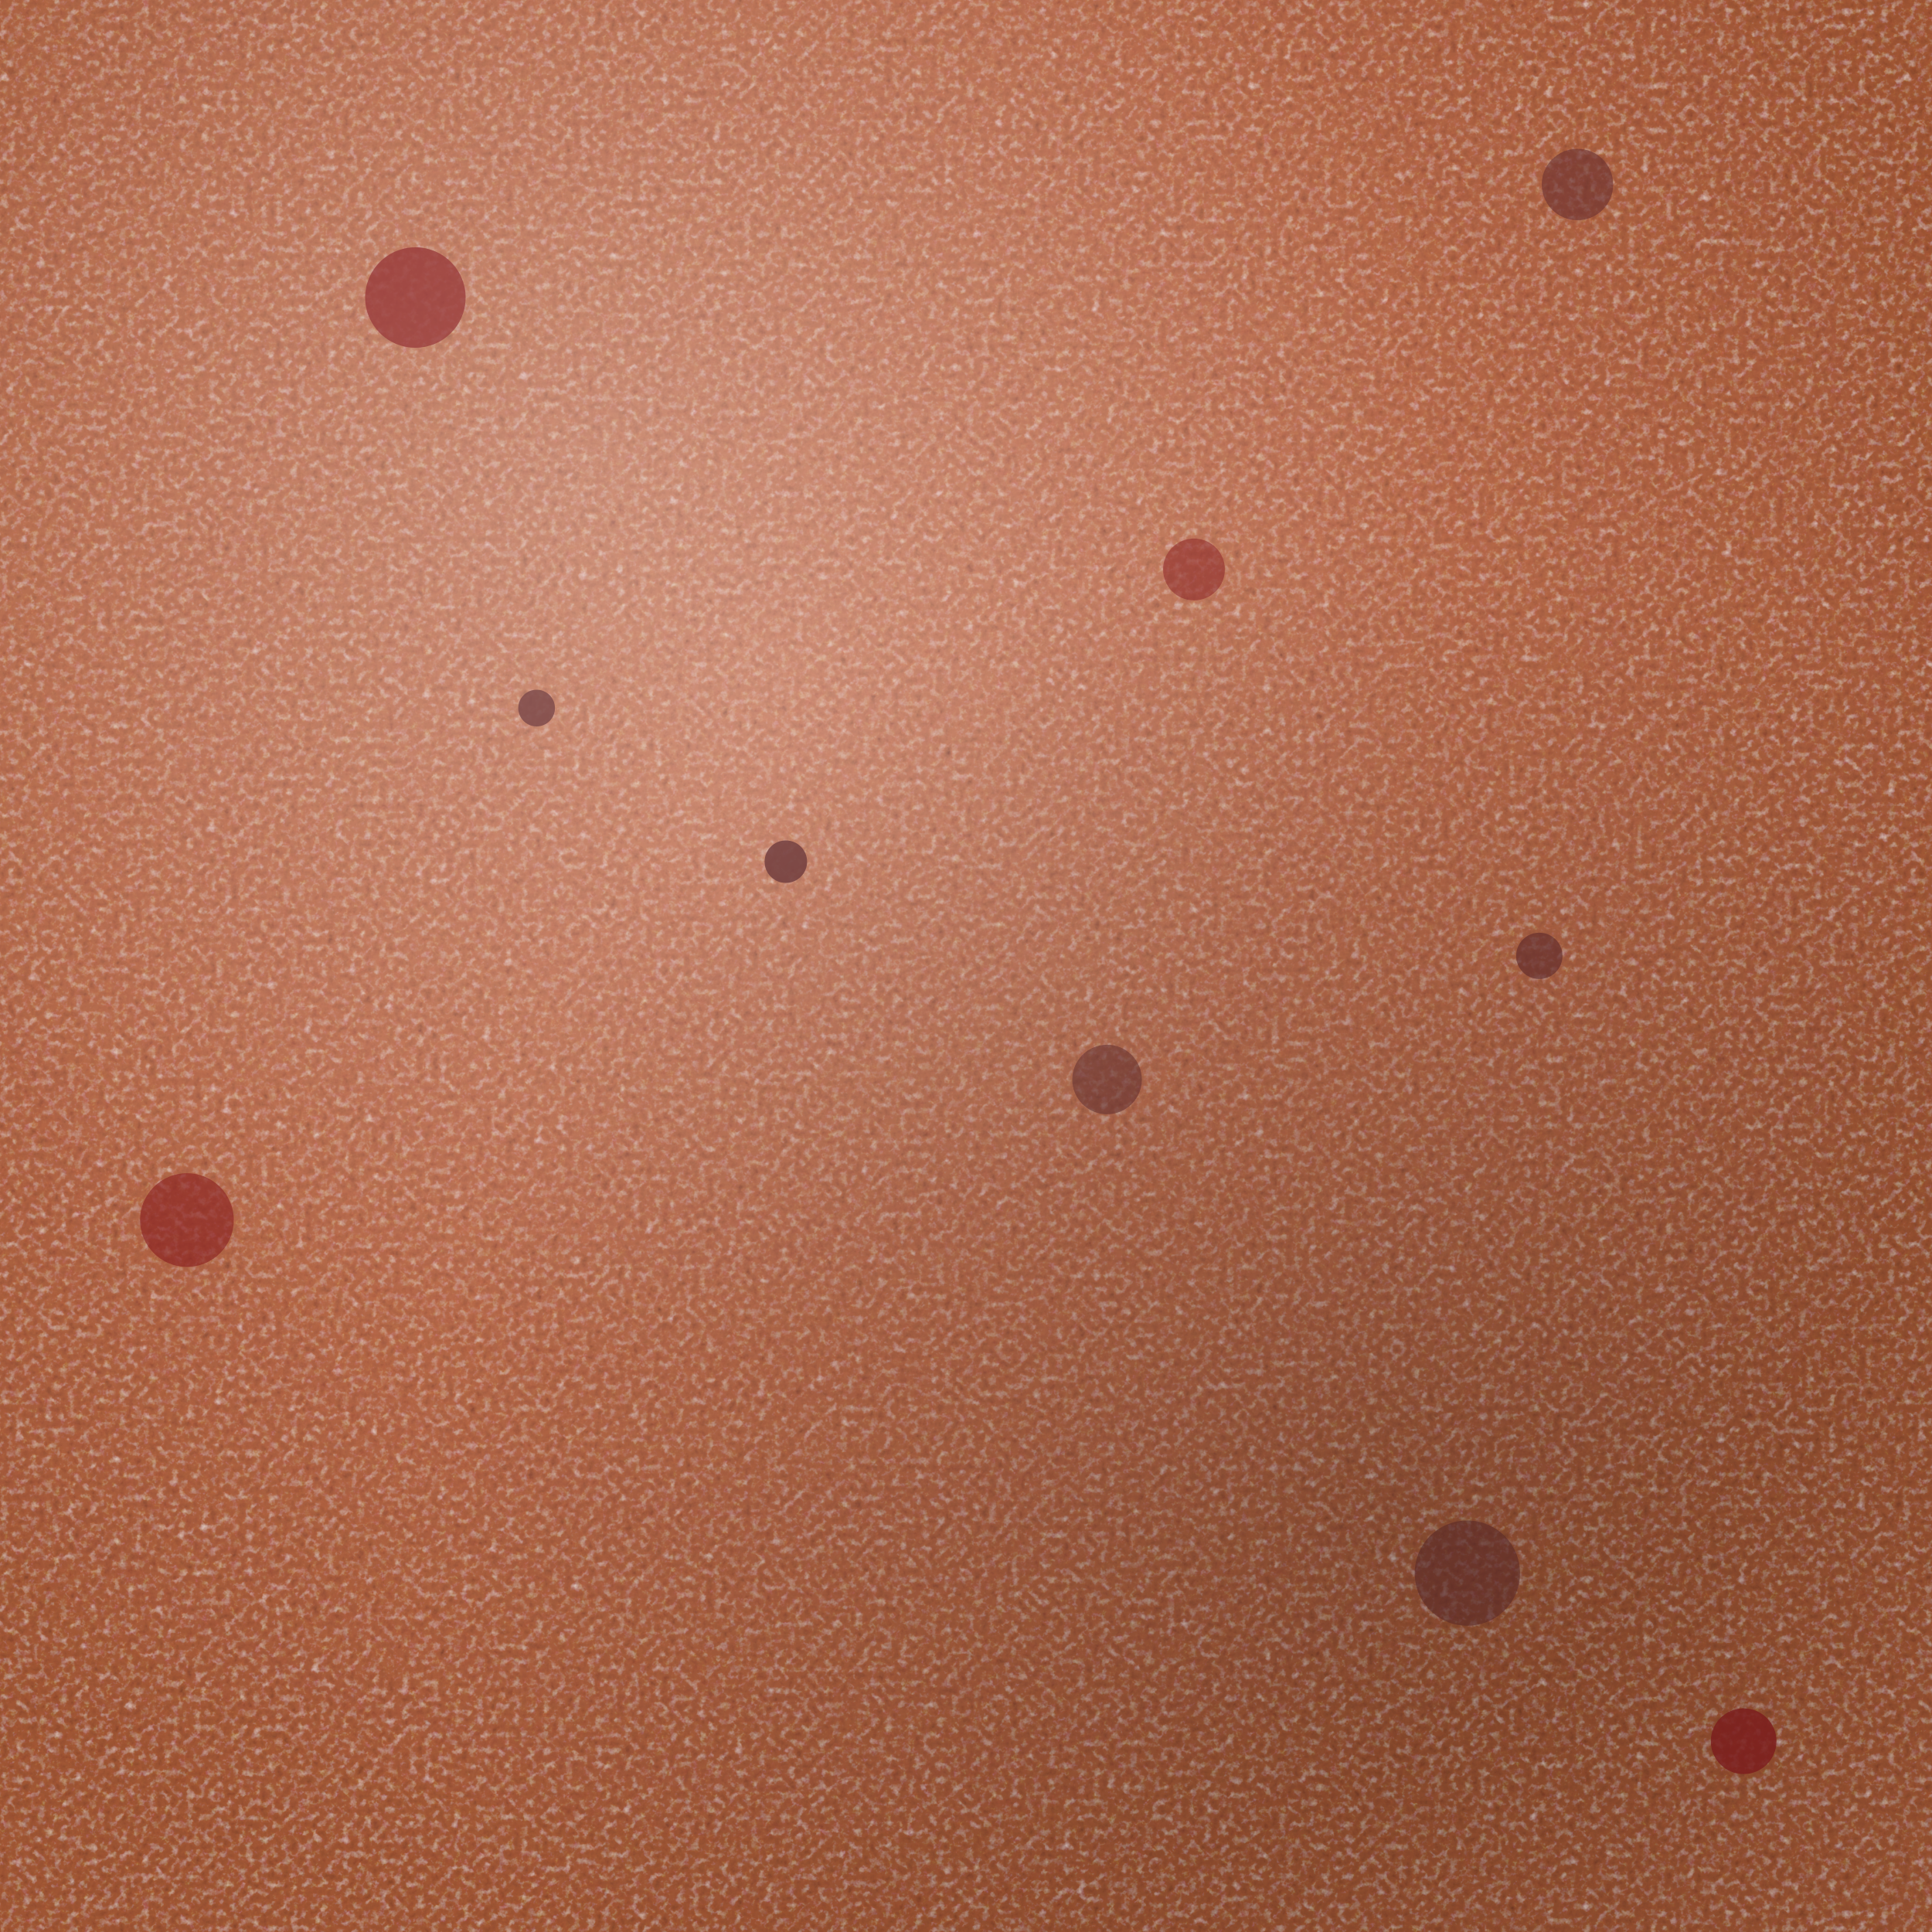
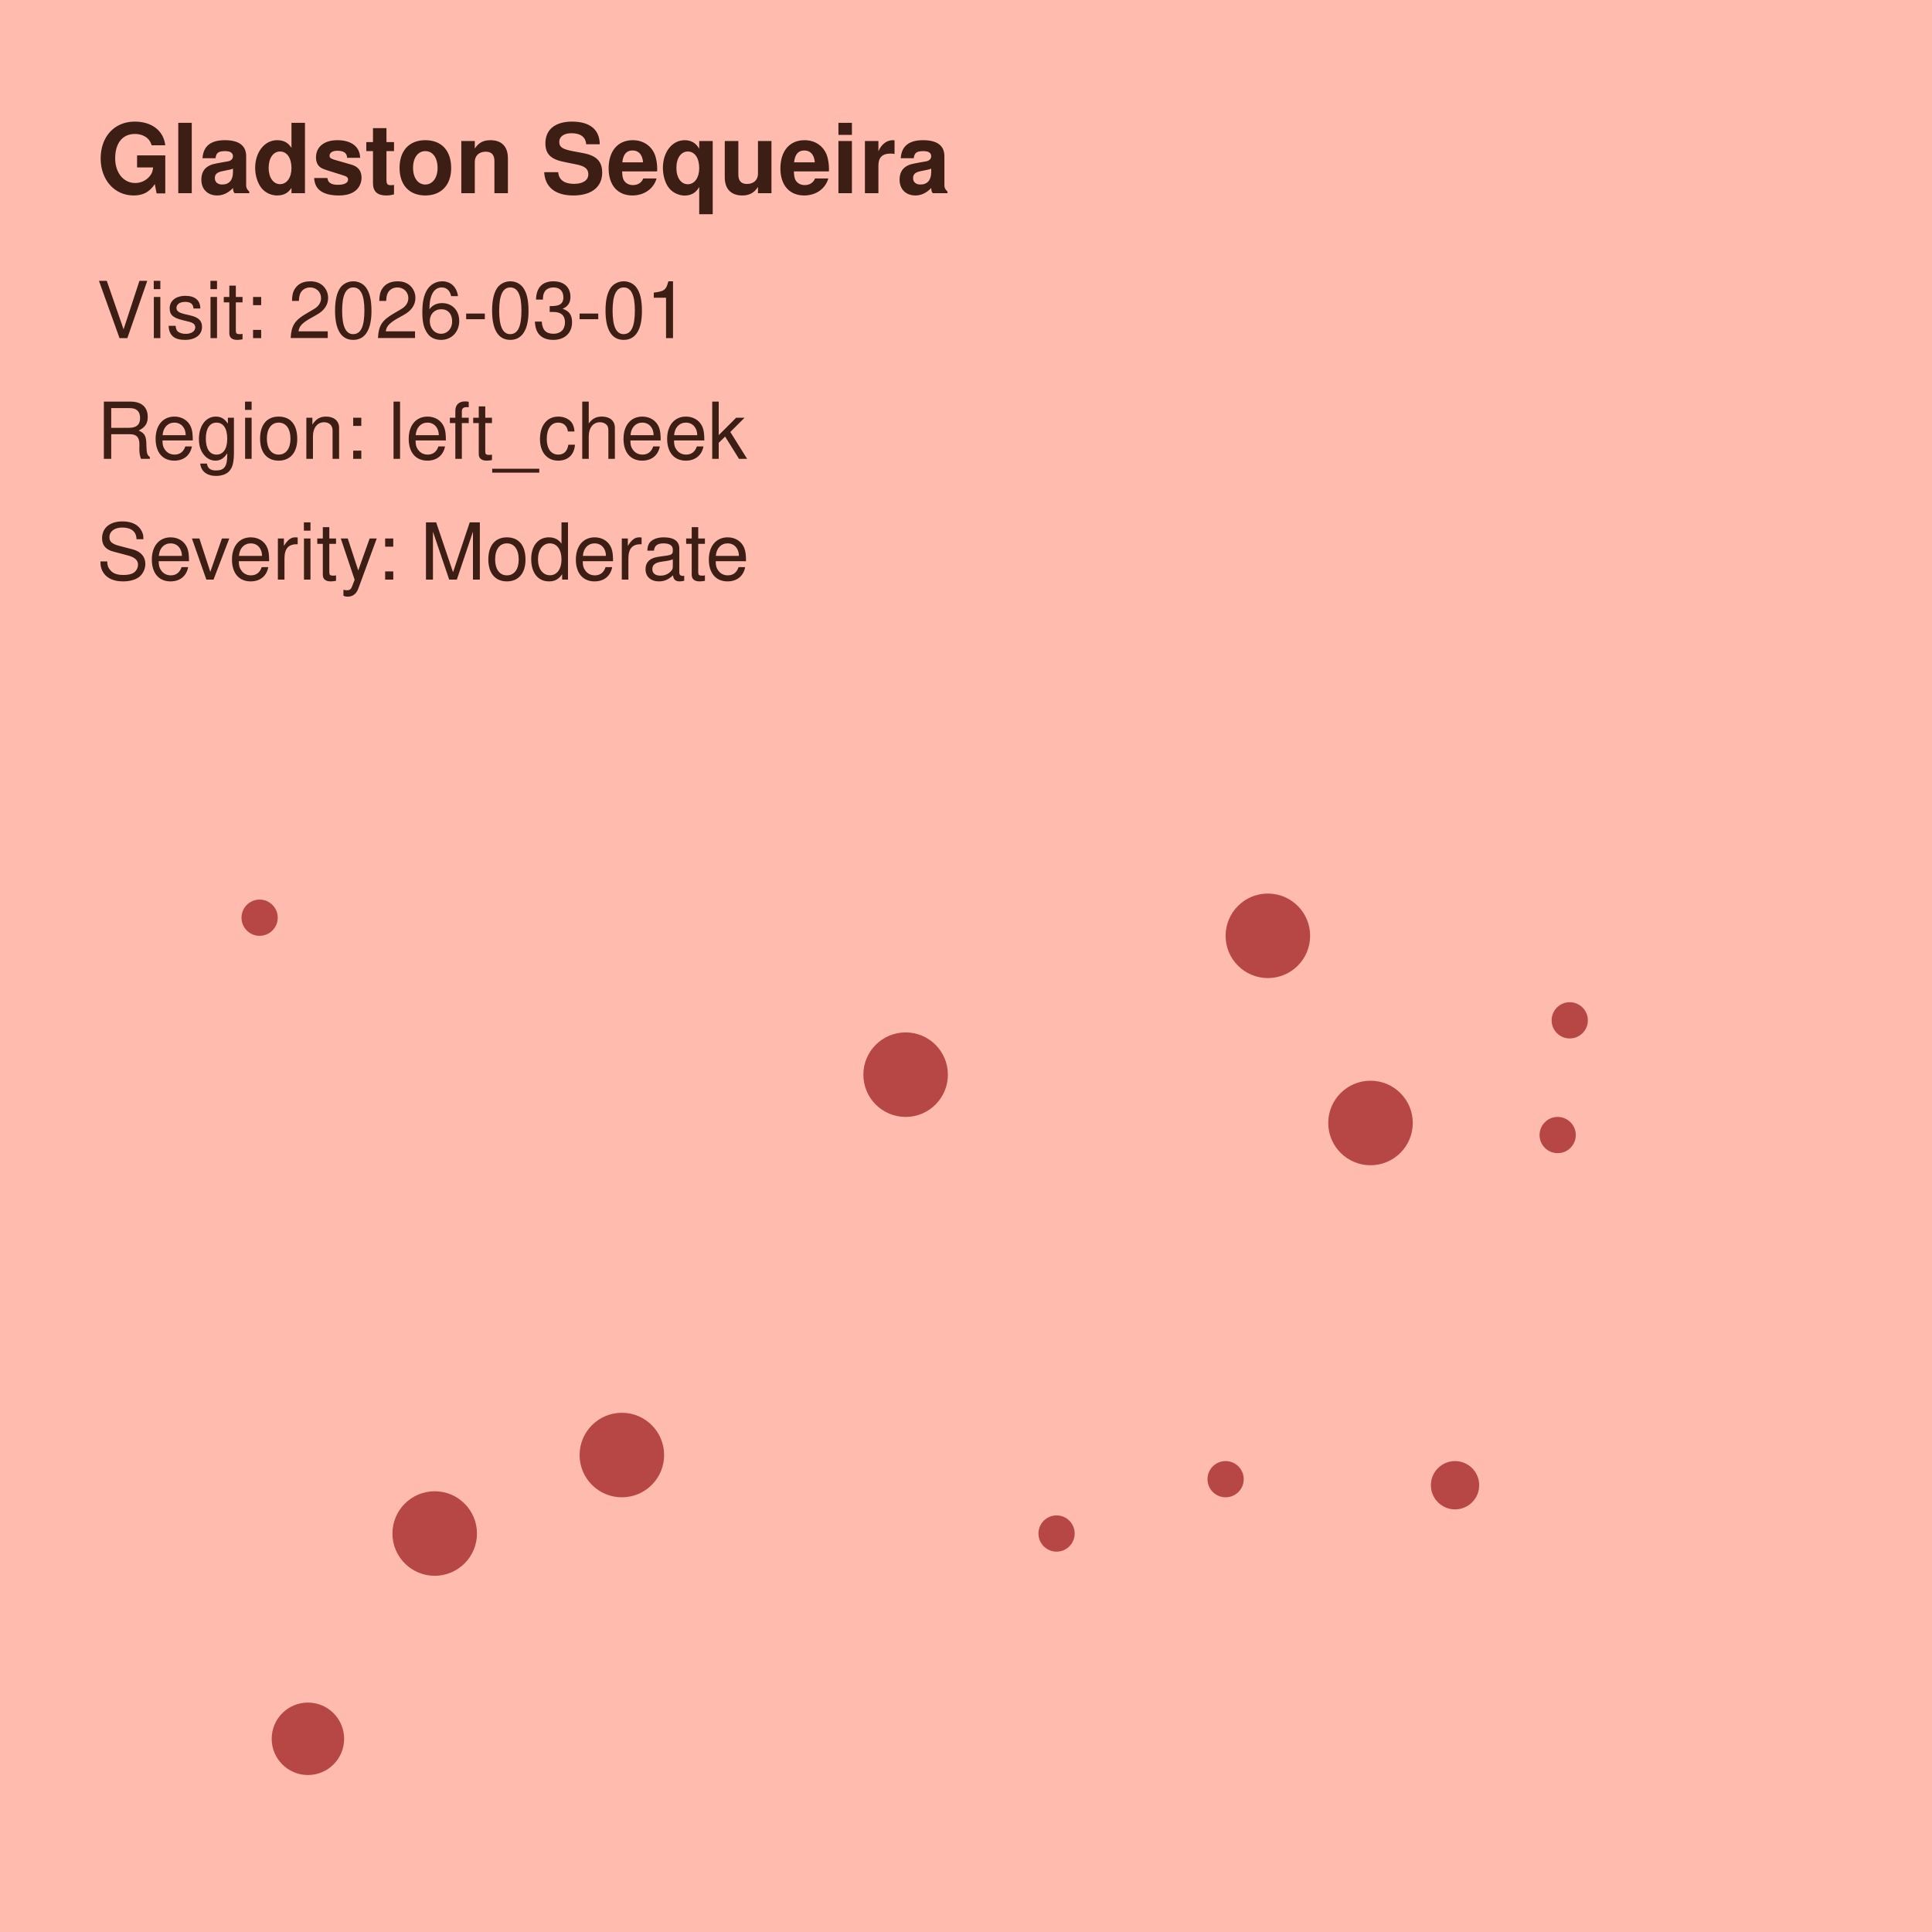
- <svg xmlns="http://www.w3.org/2000/svg" viewBox="0 0 400 400" width="400" height="400">
-   <defs>
-     <radialGradient id="ska3_2" cx="40%" cy="35%" r="65%">
-       <stop offset="0%" stop-color="#C8896A" />
-       <stop offset="55%" stop-color="#B5714E" />
-       <stop offset="100%" stop-color="#9B5B35" />
-     </radialGradient>
-     <filter id="fxa3_2">
-       <feTurbulence type="fractalNoise" baseFrequency="0.65" numOctaves="3" result="n" />
-       <feColorMatrix type="saturate" values="0.12" in="n" result="g" />
-       <feBlend in="SourceGraphic" in2="g" mode="overlay" />
-     </filter>
-     <radialGradient id="hla3_2" cx="30%" cy="25%" r="45%">
-       <stop offset="0%" stop-color="#FFF" stop-opacity="0.18" />
-       <stop offset="100%" stop-color="#FFF" stop-opacity="0" />
-     </radialGradient>
-     <radialGradient id="sha3_2" cx="72%" cy="78%" r="50%">
-       <stop offset="0%" stop-color="#000" stop-opacity="0.2" />
-       <stop offset="100%" stop-color="#000" stop-opacity="0" />
-     </radialGradient>
-   </defs>
-   <rect width="400" height="400" fill="url(#ska3_2)" filter="url(#fxa3_2)" />
-   <rect width="400" height="400" fill="#CC3030" opacity="0.108" />
-   <circle cx="38.7" cy="252.6" r="9.7" fill="#8B2020" opacity="0.65" />
-   <circle cx="326.6" cy="38.2" r="7.4" fill="#6B3030" opacity="0.61" />
-   <circle cx="229.2" cy="223.5" r="7.2" fill="#6B3030" opacity="0.56" />
-   <circle cx="111.1" cy="146.6" r="3.8" fill="#6B3030" opacity="0.84" />
-   <circle cx="318.7" cy="197.9" r="4.8" fill="#6B3030" opacity="0.67" />
-   <circle cx="86.0" cy="61.6" r="10.4" fill="#8B2020" opacity="0.79" />
-   <circle cx="162.7" cy="178.4" r="4.4" fill="#6B3030" opacity="0.88" />
-   <circle cx="247.2" cy="117.9" r="6.4" fill="#8B2020" opacity="0.59" />
-   <circle cx="303.8" cy="325.7" r="10.9" fill="#6B3030" opacity="0.58" />
-   <circle cx="361.0" cy="360.5" r="6.8" fill="#8B2020" opacity="0.83" />
-   <rect width="400" height="400" fill="url(#hla3_2)" />
-   <rect width="400" height="400" fill="url(#sha3_2)" />
+ <svg xmlns="http://www.w3.org/2000/svg" width="320" height="320" viewBox="0 0 320 320">
+   <rect width="320" height="320" fill="rgb(255,188,174)" />
+   <text x="16" y="32" font-family="system-ui,Helvetica,Arial,sans-serif" font-size="16" font-weight="600" fill="#3C1E14">Gladston Sequeira</text>
+   <text x="16" y="56" font-family="system-ui,Helvetica,Arial,sans-serif" font-size="13" fill="#3C1E14">Visit: 2026-03-01</text>
+   <text x="16" y="76" font-family="system-ui,Helvetica,Arial,sans-serif" font-size="13" fill="#3C1E14">Region: left_cheek</text>
+   <text x="16" y="96" font-family="system-ui,Helvetica,Arial,sans-serif" font-size="13" fill="#3C1E14">Severity: Moderate</text>
+   <circle cx="260" cy="169" r="3" fill="#AA3232" opacity="0.85" />
+   <circle cx="175" cy="254" r="3" fill="#AA3232" opacity="0.85" />
+   <circle cx="150" cy="178" r="7" fill="#AA3232" opacity="0.85" />
+   <circle cx="227" cy="186" r="7" fill="#AA3232" opacity="0.85" />
+   <circle cx="210" cy="155" r="7" fill="#AA3232" opacity="0.85" />
+   <circle cx="43" cy="152" r="3" fill="#AA3232" opacity="0.85" />
+   <circle cx="258" cy="188" r="3" fill="#AA3232" opacity="0.85" />
+   <circle cx="72" cy="254" r="7" fill="#AA3232" opacity="0.85" />
+   <circle cx="241" cy="246" r="4" fill="#AA3232" opacity="0.85" />
+   <circle cx="203" cy="245" r="3" fill="#AA3232" opacity="0.85" />
+   <circle cx="103" cy="241" r="7" fill="#AA3232" opacity="0.85" />
+   <circle cx="51" cy="288" r="6" fill="#AA3232" opacity="0.85" />
</svg>
